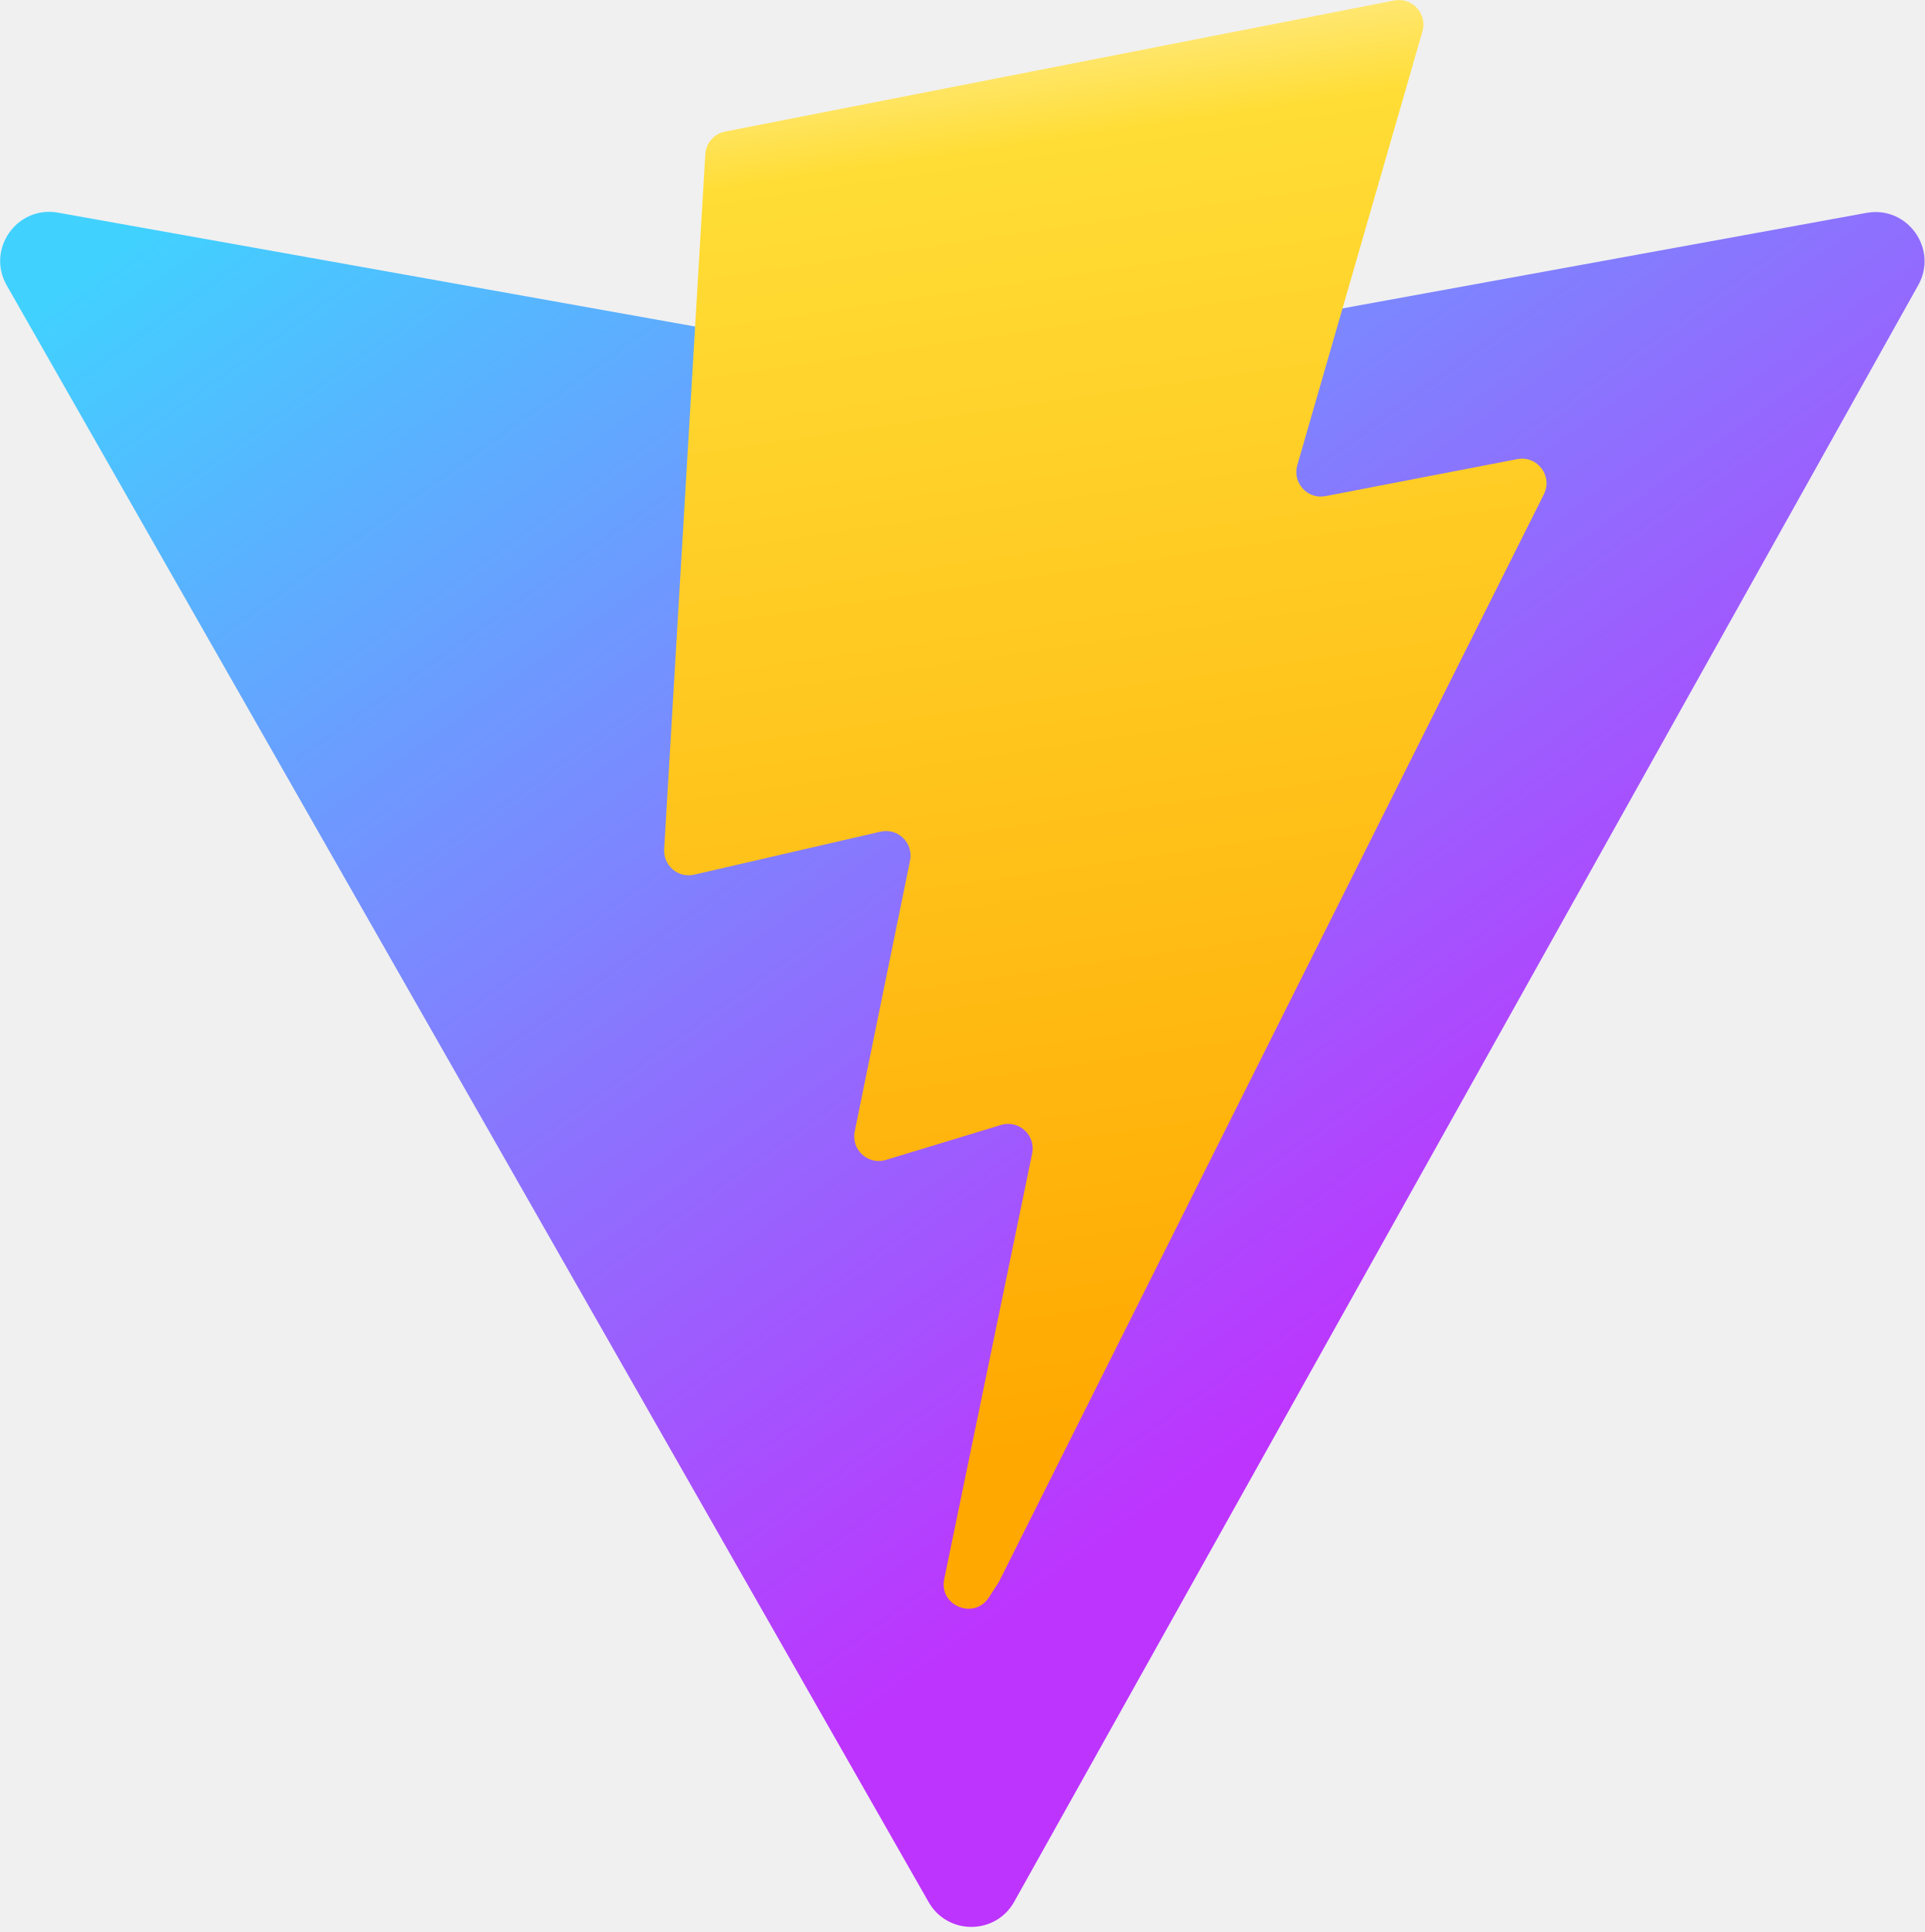
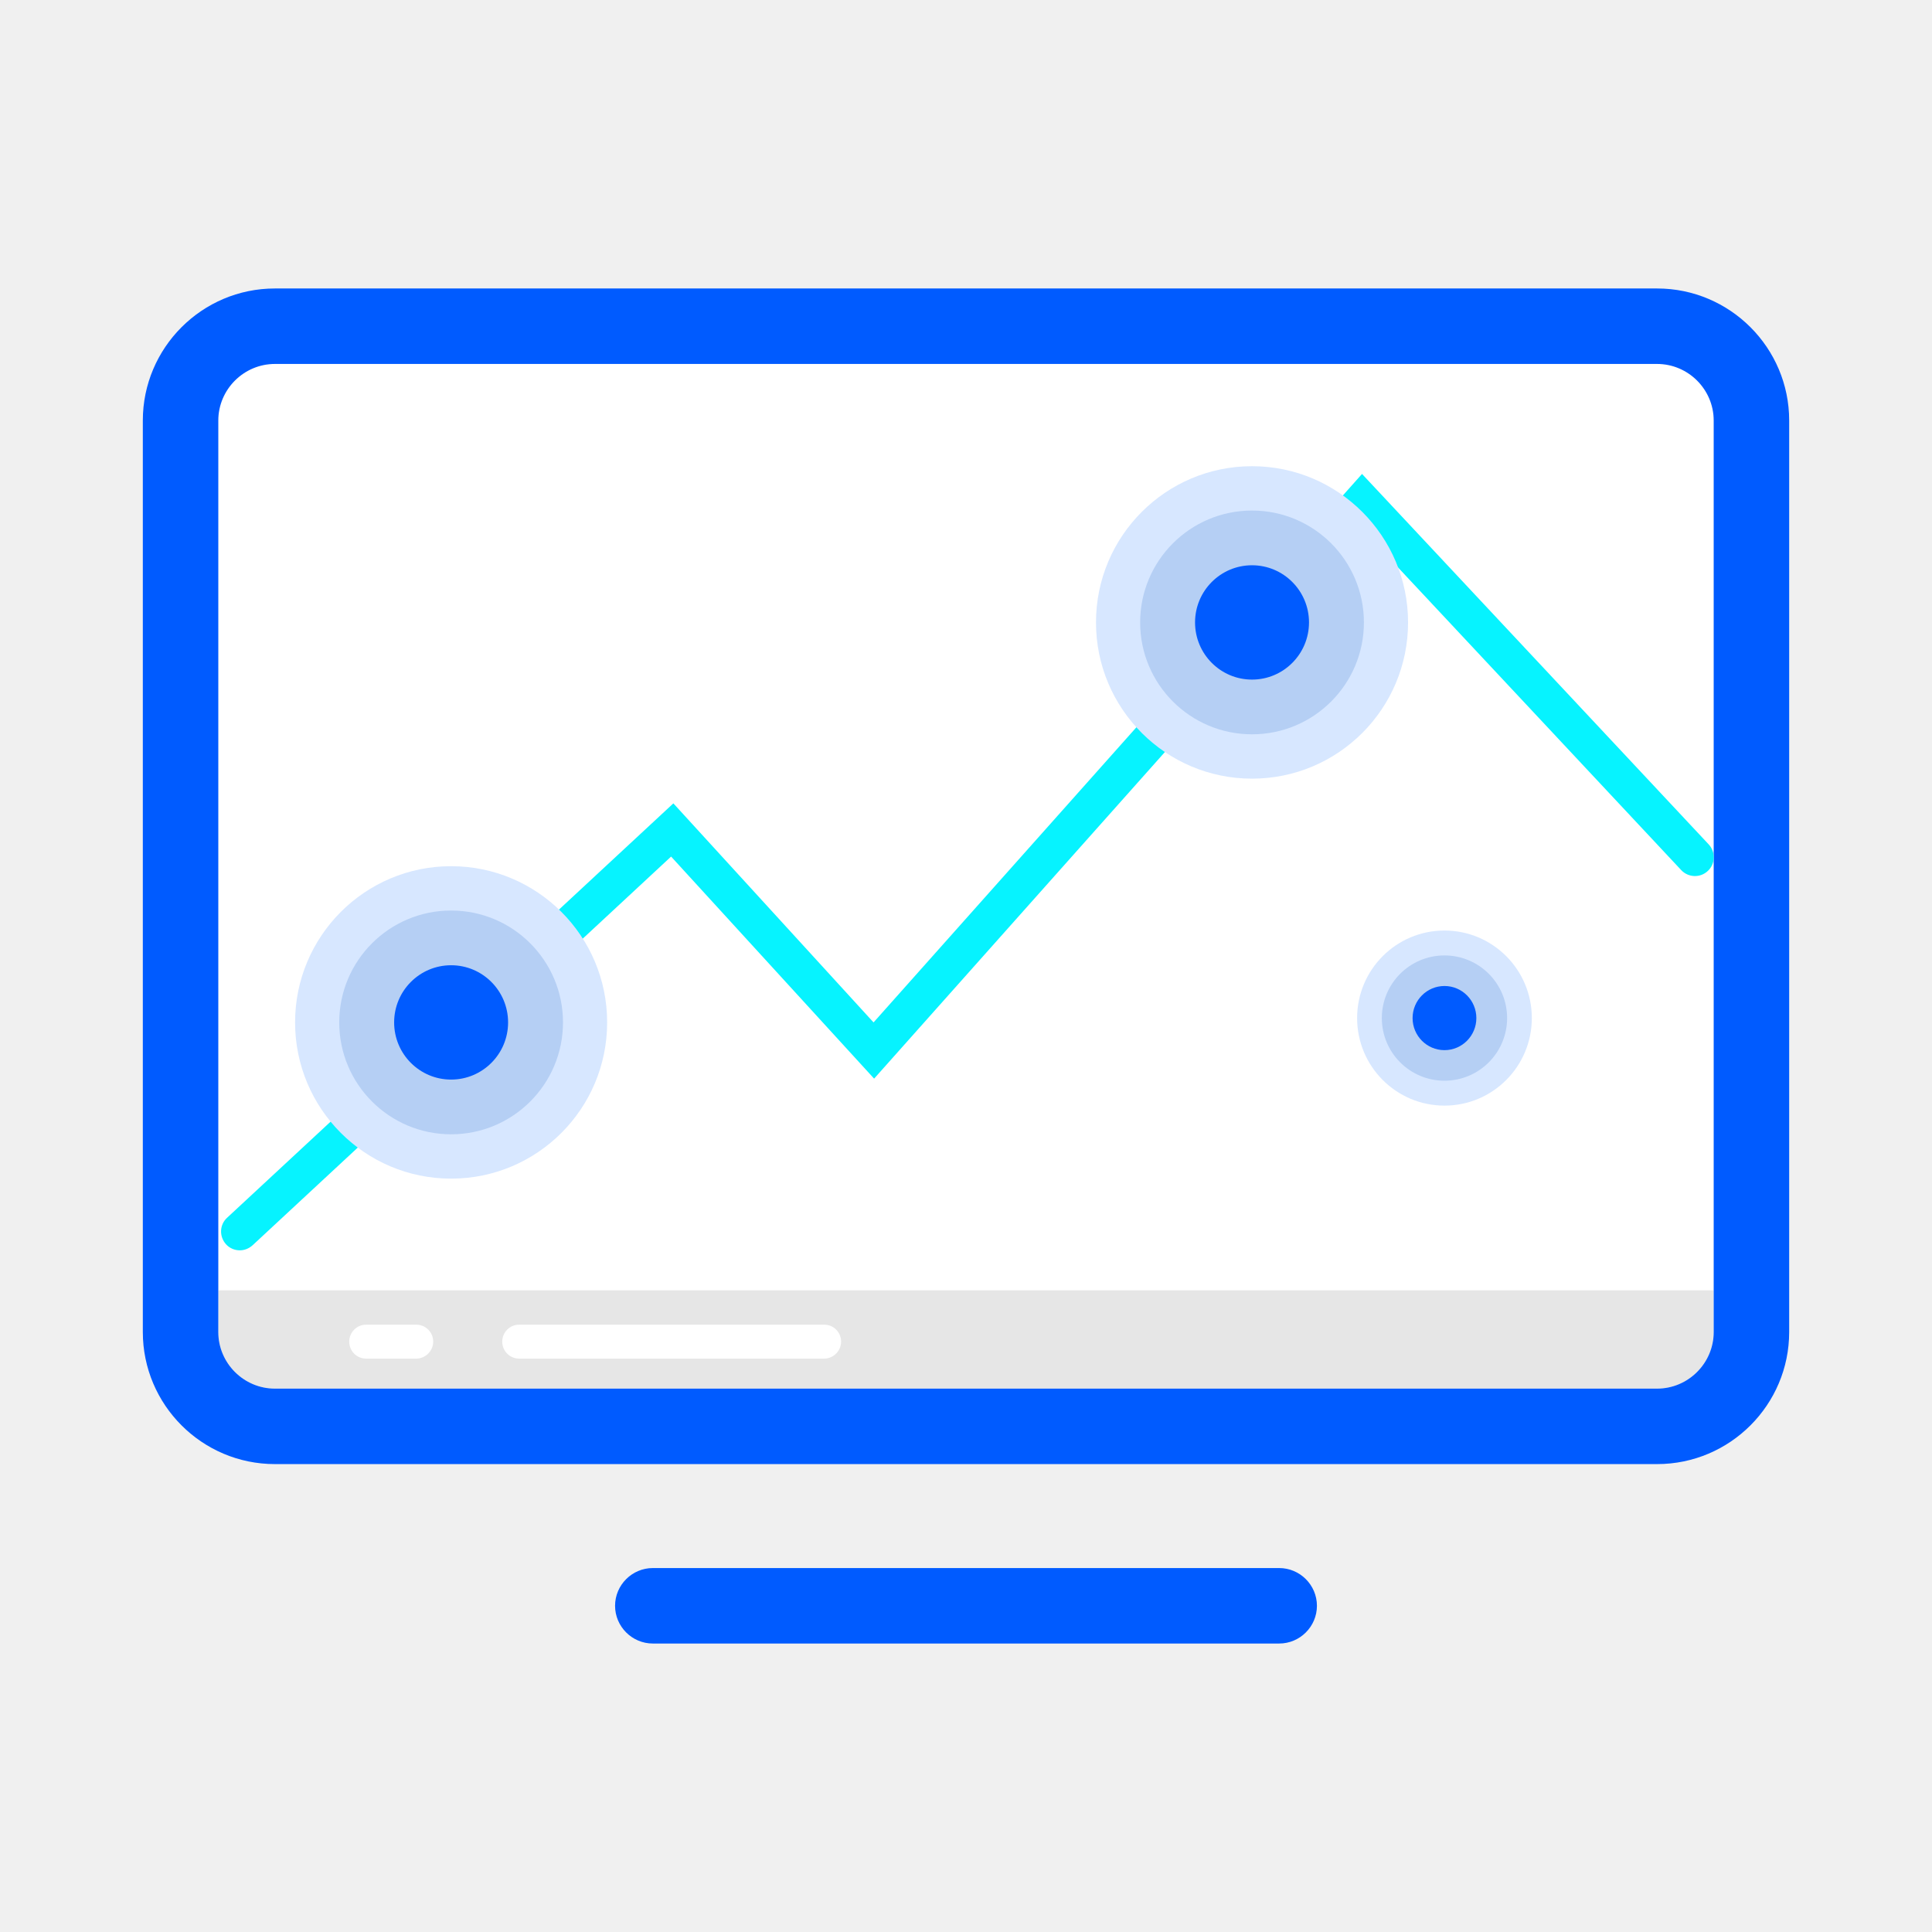
- <svg xmlns="http://www.w3.org/2000/svg" aria-hidden="true" role="img" class="iconify iconify--logos" width="31.88" height="32" preserveAspectRatio="xMidYMid meet" viewBox="0 0 256 257">
-   <defs>
-     <linearGradient id="IconifyId1813088fe1fbc01fb466" x1="-.828%" x2="57.636%" y1="7.652%" y2="78.411%">
-       <stop offset="0%" stop-color="#41D1FF" />
-       <stop offset="100%" stop-color="#BD34FE" />
-     </linearGradient>
-     <linearGradient id="IconifyId1813088fe1fbc01fb467" x1="43.376%" x2="50.316%" y1="2.242%" y2="89.03%">
-       <stop offset="0%" stop-color="#FFEA83" />
-       <stop offset="8.333%" stop-color="#FFDD35" />
-       <stop offset="100%" stop-color="#FFA800" />
-     </linearGradient>
-   </defs>
-   <path fill="url(#IconifyId1813088fe1fbc01fb466)" d="M255.153 37.938L134.897 252.976c-2.483 4.44-8.862 4.466-11.382.048L.875 37.958c-2.746-4.814 1.371-10.646 6.827-9.67l120.385 21.517a6.537 6.537 0 0 0 2.322-.004l117.867-21.483c5.438-.991 9.574 4.796 6.877 9.62Z" />
-   <path fill="url(#IconifyId1813088fe1fbc01fb467)" d="M185.432.063L96.44 17.501a3.268 3.268 0 0 0-2.634 3.014l-5.474 92.456a3.268 3.268 0 0 0 3.997 3.378l24.777-5.718c2.318-.535 4.413 1.507 3.936 3.838l-7.361 36.047c-.495 2.426 1.782 4.5 4.151 3.78l15.304-4.649c2.372-.72 4.652 1.36 4.15 3.788l-11.698 56.621c-.732 3.542 3.979 5.473 5.943 2.437l1.313-2.028l72.516-144.72c1.215-2.423-.88-5.186-3.54-4.672l-25.505 4.922c-2.396.462-4.435-1.77-3.759-4.114l16.646-57.705c.677-2.35-1.37-4.583-3.769-4.113Z" />
+ <svg xmlns="http://www.w3.org/2000/svg" width="800px" height="800px" viewBox="0 0 1024 1024" class="icon" version="1.1">
+   <path d="M878.3 192.9H145.7c-16.5 0-30 13.5-30 30V706c0 16.5 13.5 30 30 30h732.6c16.5 0 30-13.5 30-30V222.9c0-16.5-13.5-30-30-30z" fill="#FFFFFF" />
+   <path d="M145.7 736h732.6c16.5 0 30-13.5 30-30v-22.1H115.7V706c0 16.6 13.5 30 30 30z" fill="#E6E6E6" />
+   <path d="M878.3 152.9H145.7c-38.6 0-70 31.4-70 70V706c0 38.6 31.4 70 70 70h732.6c38.6 0 70-31.4 70-70V222.9c0-38.6-31.4-70-70-70z m30 531V706c0 16.5-13.5 30-30 30H145.7c-16.5 0-30-13.5-30-30V222.9c0-16.5 13.5-30 30-30h732.6c16.5 0 30 13.5 30 30v461zM678 871.1H346c-11 0-20-9-20-20s9-20 20-20h332c11 0 20 9 20 20s-9 20-20 20z" fill="#005BFF" />
+   <path d="M127.1 662.7c-2.7 0-5.4-1.1-7.3-3.2-3.7-4.1-3.5-10.4 0.6-14.1l236.5-219.6L463 541.9l258.9-290.7 183.7 196.3c3.8 4 3.6 10.4-0.4 14.1-4 3.8-10.3 3.6-14.1-0.4L722.3 280.8l-259 290.9L355.7 454 133.9 660c-2 1.8-4.4 2.7-6.8 2.7z" fill="#06F3FF" />
+   <path d="M156.4 541.9a82.7 82.8 0 1 0 165.4 0 82.7 82.8 0 1 0-165.4 0Z" fill="#D7E7FF" />
+   <path d="M179.8 541.9a59.3 59.3 0 1 0 118.6 0 59.3 59.3 0 1 0-118.6 0Z" fill="#B5CFF4" />
+   <path d="M208.9 541.9a30.2 30.3 0 1 0 60.4 0 30.2 30.3 0 1 0-60.4 0Z" fill="#005BFF" />
+   <path d="M580.9 329.9a82.7 82.8 0 1 0 165.4 0 82.7 82.8 0 1 0-165.4 0Z" fill="#D7E7FF" />
+   <path d="M604.3 329.9a59.3 59.3 0 1 0 118.6 0 59.3 59.3 0 1 0-118.6 0Z" fill="#B5CFF4" />
+   <path d="M633.4 329.9a30.2 30.3 0 1 0 60.4 0 30.2 30.3 0 1 0-60.4 0Z" fill="#005BFF" />
+   <path d="M719.3 539.6a46.3 46.4 0 1 0 92.6 0 46.3 46.4 0 1 0-92.6 0Z" fill="#D7E7FF" />
+   <path d="M732.4 539.6a33.2 33.2 0 1 0 66.4 0 33.2 33.2 0 1 0-66.4 0Z" fill="#B5CFF4" />
+   <path d="M748.7 539.6a16.9 17 0 1 0 33.8 0 16.9 17 0 1 0-33.8 0Z" fill="#005BFF" />
+   <path d="M436.8 720.1H275.2c-5 0-9-4-9-9s4-9 9-9h161.6c5 0 9 4 9 9 0 4.9-4.1 9-9 9zM220.6 720.1h-26.5c-5 0-9-4-9-9s4-9 9-9h26.5c5 0 9 4 9 9 0 4.9-4.1 9-9 9z" fill="#FFFFFF" />
</svg>
